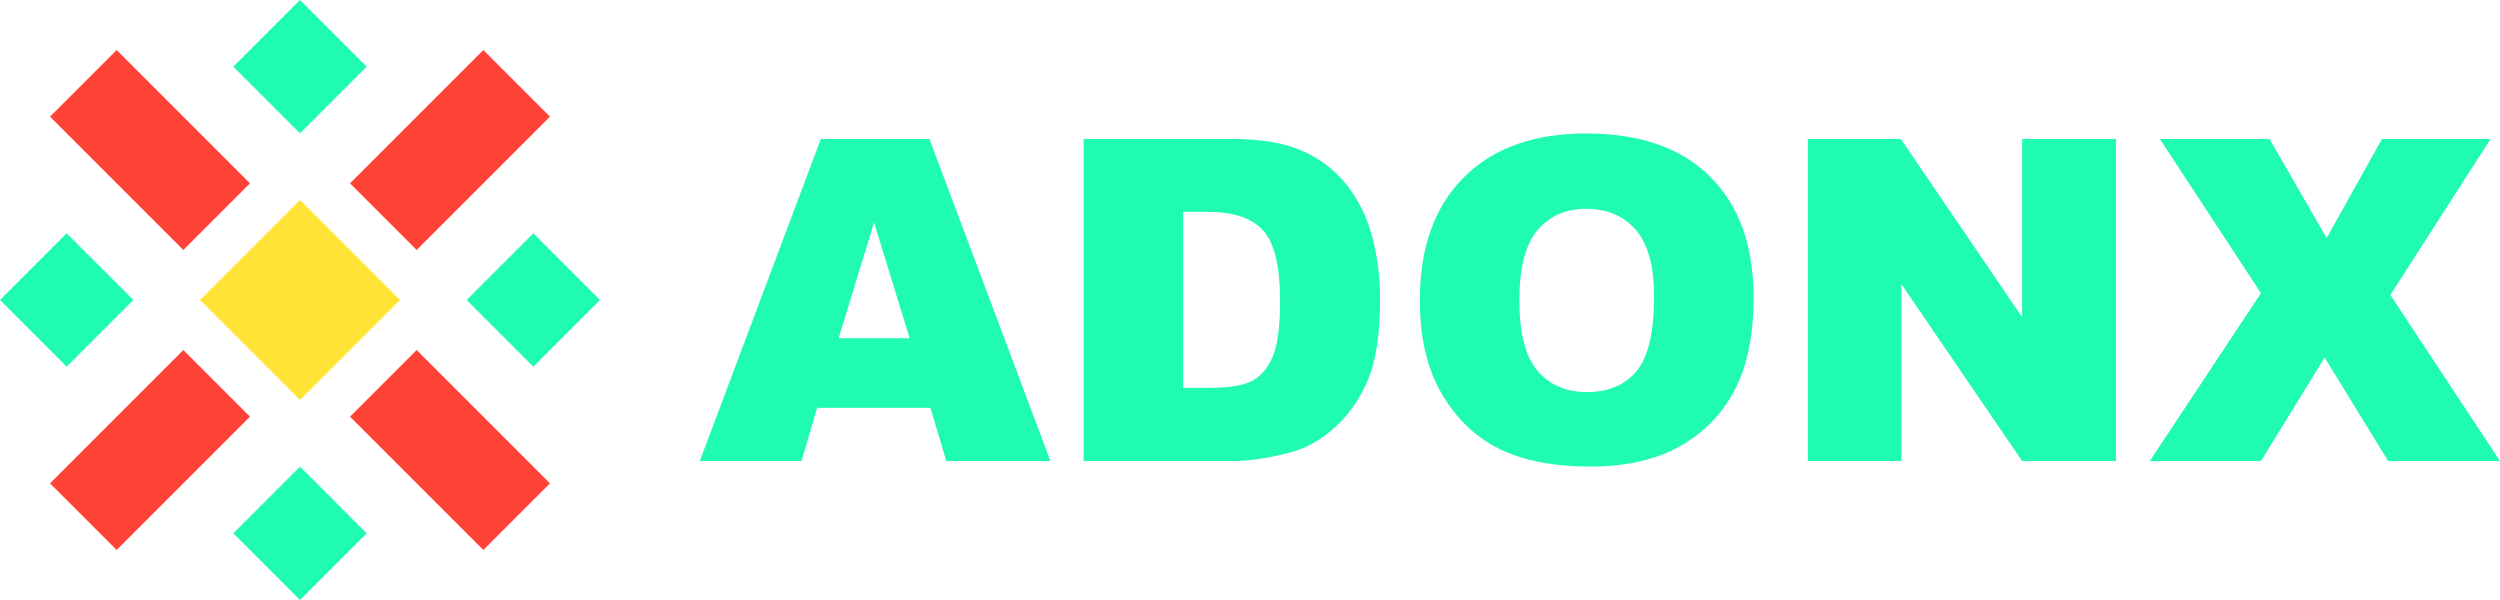
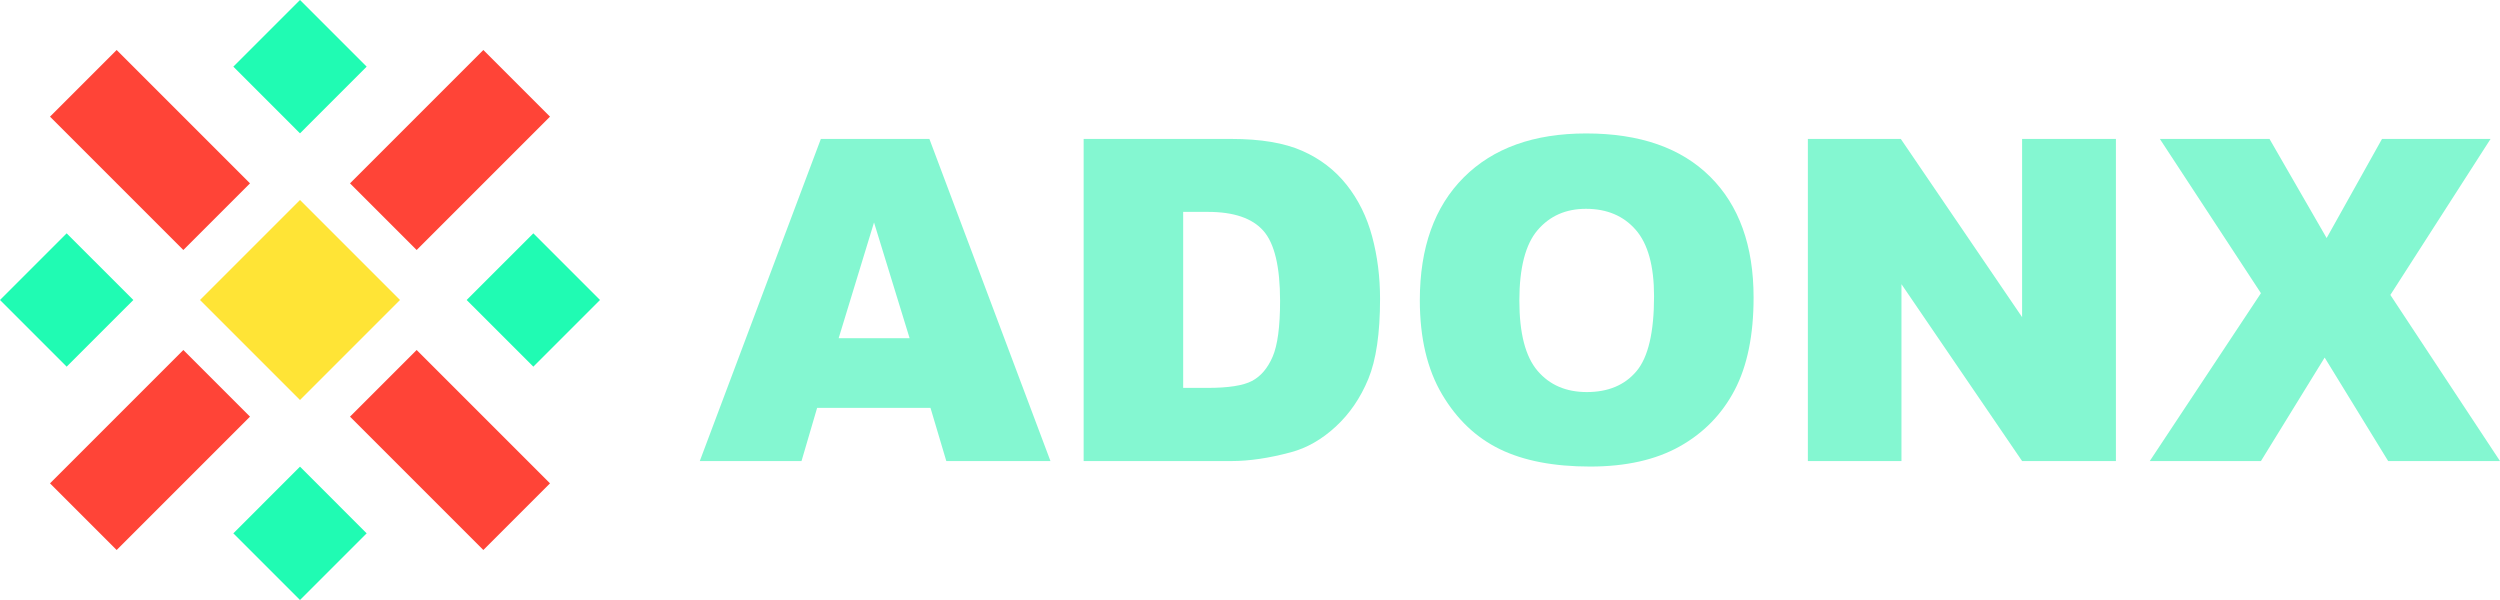
<svg xmlns="http://www.w3.org/2000/svg" class="svglogo" viewBox="0 0 800 192" fill="none">
-   <path d="M297.758 130.523H261.477L256.484 147.539H223.93L262.672 44.461H297.406L336.148 147.539H302.82L297.758 130.523ZM291.078 108.234L279.688 71.18L268.367 108.234H291.078Z" fill="#1FFBB3" />
-   <path d="M346.766 44.461H394.086C403.414 44.461 410.949 45.727 416.691 48.258C422.434 50.789 427.18 54.422 430.93 59.156C434.68 63.891 437.399 69.399 439.086 75.68C440.773 81.961 441.617 88.617 441.617 95.648C441.617 106.664 440.363 115.207 437.855 121.277C435.348 127.348 431.867 132.434 427.414 136.535C422.961 140.637 418.179 143.368 413.07 144.727C406.086 146.602 399.758 147.539 394.086 147.539H346.766V44.461ZM378.617 67.805V124.125H386.422C393.078 124.125 397.812 123.387 400.625 121.91C403.438 120.433 405.641 117.855 407.234 114.176C408.828 110.496 409.625 104.531 409.625 96.281C409.625 85.359 407.844 77.883 404.281 73.852C400.719 69.821 394.813 67.805 386.562 67.805H378.617Z" fill="#1FFBB3" />
-   <path d="M454.344 96.07C454.344 79.242 459.031 66.141 468.406 56.766C477.781 47.391 490.836 42.703 507.57 42.703C524.727 42.703 537.946 47.309 547.227 56.52C556.508 65.731 561.148 78.633 561.148 95.227C561.148 107.274 559.121 117.152 555.066 124.863C551.011 132.574 545.152 138.574 537.488 142.863C529.824 147.152 520.273 149.297 508.836 149.297C497.211 149.297 487.59 147.445 479.973 143.742C472.356 140.039 466.18 134.18 461.445 126.164C456.711 118.149 454.344 108.117 454.344 96.07ZM486.195 96.211C486.195 106.617 488.129 114.094 491.996 118.641C495.863 123.188 501.125 125.461 507.781 125.461C514.625 125.461 519.922 123.234 523.672 118.781C527.422 114.328 529.297 106.336 529.297 94.805C529.297 85.102 527.34 78.012 523.426 73.535C519.512 69.058 514.203 66.82 507.5 66.82C501.078 66.82 495.922 69.094 492.031 73.641C488.14 78.188 486.195 85.711 486.195 96.211Z" fill="#1FFBB3" />
-   <path d="M578.516 44.461H608.258L647.07 101.484V44.461H677.094V147.539H647.07L608.469 90.938V147.539H578.516V44.461Z" fill="#1FFBB3" />
-   <path d="M691.156 44.461H726.242L744.523 76.172L762.242 44.461H796.977L764.914 94.383L800 147.539H764.211L743.891 114.422L723.5 147.539H687.922L723.5 93.82L691.156 44.461Z" fill="#1FFBB3" />
+   <path d="M297.758 130.523H261.477L256.484 147.539H223.93L262.672 44.461H297.406L336.148 147.539H302.82L297.758 130.523ZM291.078 108.234L279.688 71.18L268.367 108.234H291.078Z" fill="#84F7D1" />
+   <path d="M346.766 44.461H394.086C403.414 44.461 410.949 45.727 416.691 48.258C422.434 50.789 427.18 54.422 430.93 59.156C434.68 63.891 437.399 69.399 439.086 75.68C440.773 81.961 441.617 88.617 441.617 95.648C441.617 106.664 440.363 115.207 437.855 121.277C435.348 127.348 431.867 132.434 427.414 136.535C422.961 140.637 418.179 143.368 413.07 144.727C406.086 146.602 399.758 147.539 394.086 147.539H346.766V44.461ZM378.617 67.805V124.125H386.422C393.078 124.125 397.812 123.387 400.625 121.91C403.438 120.433 405.641 117.855 407.234 114.176C408.828 110.496 409.625 104.531 409.625 96.281C409.625 85.359 407.844 77.883 404.281 73.852C400.719 69.821 394.813 67.805 386.562 67.805H378.617Z" fill="#84F7D1" />
+   <path d="M454.344 96.07C454.344 79.242 459.031 66.141 468.406 56.766C477.781 47.391 490.836 42.703 507.57 42.703C524.727 42.703 537.946 47.309 547.227 56.52C556.508 65.731 561.148 78.633 561.148 95.227C561.148 107.274 559.121 117.152 555.066 124.863C551.011 132.574 545.152 138.574 537.488 142.863C529.824 147.152 520.273 149.297 508.836 149.297C497.211 149.297 487.59 147.445 479.973 143.742C472.356 140.039 466.18 134.18 461.445 126.164C456.711 118.149 454.344 108.117 454.344 96.07ZM486.195 96.211C486.195 106.617 488.129 114.094 491.996 118.641C495.863 123.188 501.125 125.461 507.781 125.461C514.625 125.461 519.922 123.234 523.672 118.781C527.422 114.328 529.297 106.336 529.297 94.805C529.297 85.102 527.34 78.012 523.426 73.535C519.512 69.058 514.203 66.82 507.5 66.82C501.078 66.82 495.922 69.094 492.031 73.641C488.14 78.188 486.195 85.711 486.195 96.211Z" fill="#84F7D1" />
+   <path d="M578.516 44.461H608.258L647.07 101.484V44.461H677.094V147.539H647.07L608.469 90.938V147.539H578.516V44.461Z" fill="#84F7D1" />
+   <path d="M691.156 44.461H726.242L744.523 76.172L762.242 44.461H796.977L764.914 94.383L800 147.539H764.211L743.891 114.422L723.5 147.539H687.922L723.5 93.82L691.156 44.461Z" fill="#84F7D1" />
  <path d="M176 37.333L133.333 80L112 58.667L154.667 16L176 37.333Z" fill="#FF4437" />
  <path d="M80 133.333L37.333 176L16 154.667L58.667 112L80 133.333Z" fill="#FF4437" />
  <path d="M133.333 112L176 154.667L154.667 176L112 133.333L133.333 112Z" fill="#FF4437" />
  <path d="M37.333 16L80 58.667L58.667 80L16 37.333L37.333 16Z" fill="#FF4437" />
  <path d="M128 96L96 128L64 96L96 64L128 96Z" fill="#FFE436" />
  <path d="M192 96L170.667 117.333L149.333 96L170.667 74.667L192 96Z" fill="#20FBB3" />
  <path d="M117.333 21.333L96 42.667L74.667 21.333L96 0L117.333 21.333Z" fill="#20FBB3" />
  <path d="M117.333 170.667L96 192L74.667 170.667L96 149.333L117.333 170.667Z" fill="#20FBB3" />
  <path d="M42.667 96L21.333 117.333L0 96L21.333 74.667L42.667 96Z" fill="#20FBB3" />
</svg>
